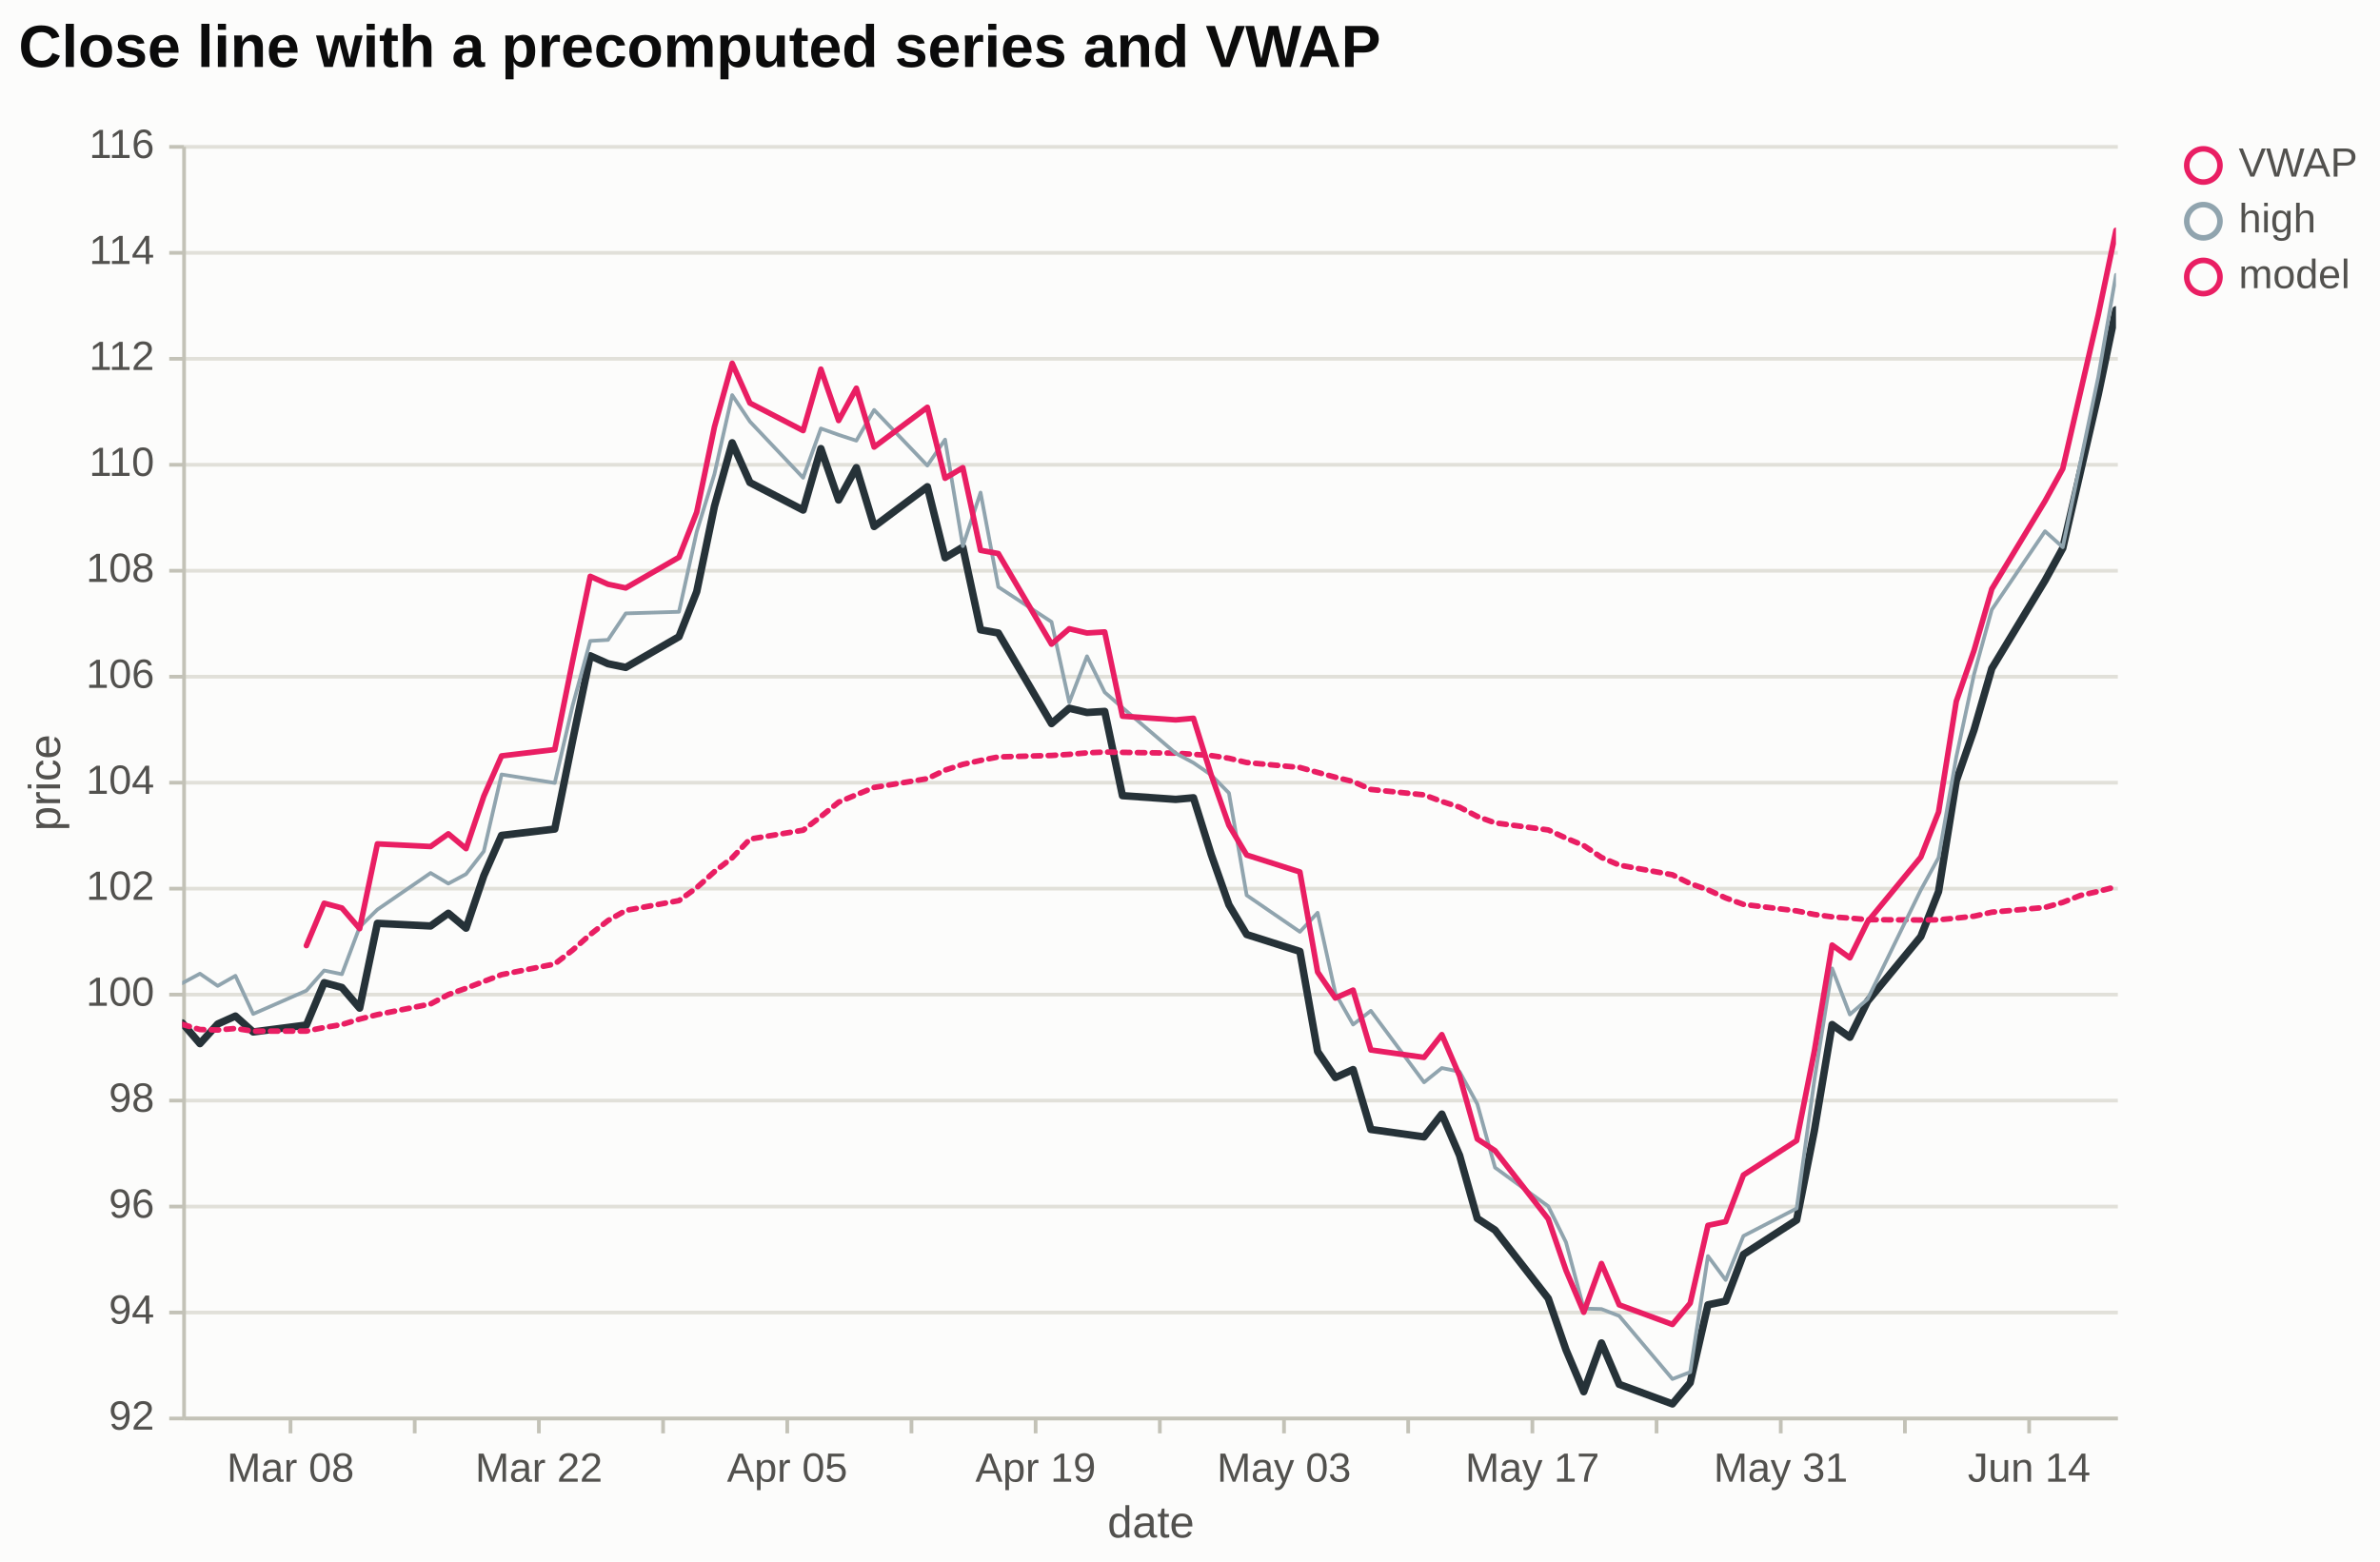
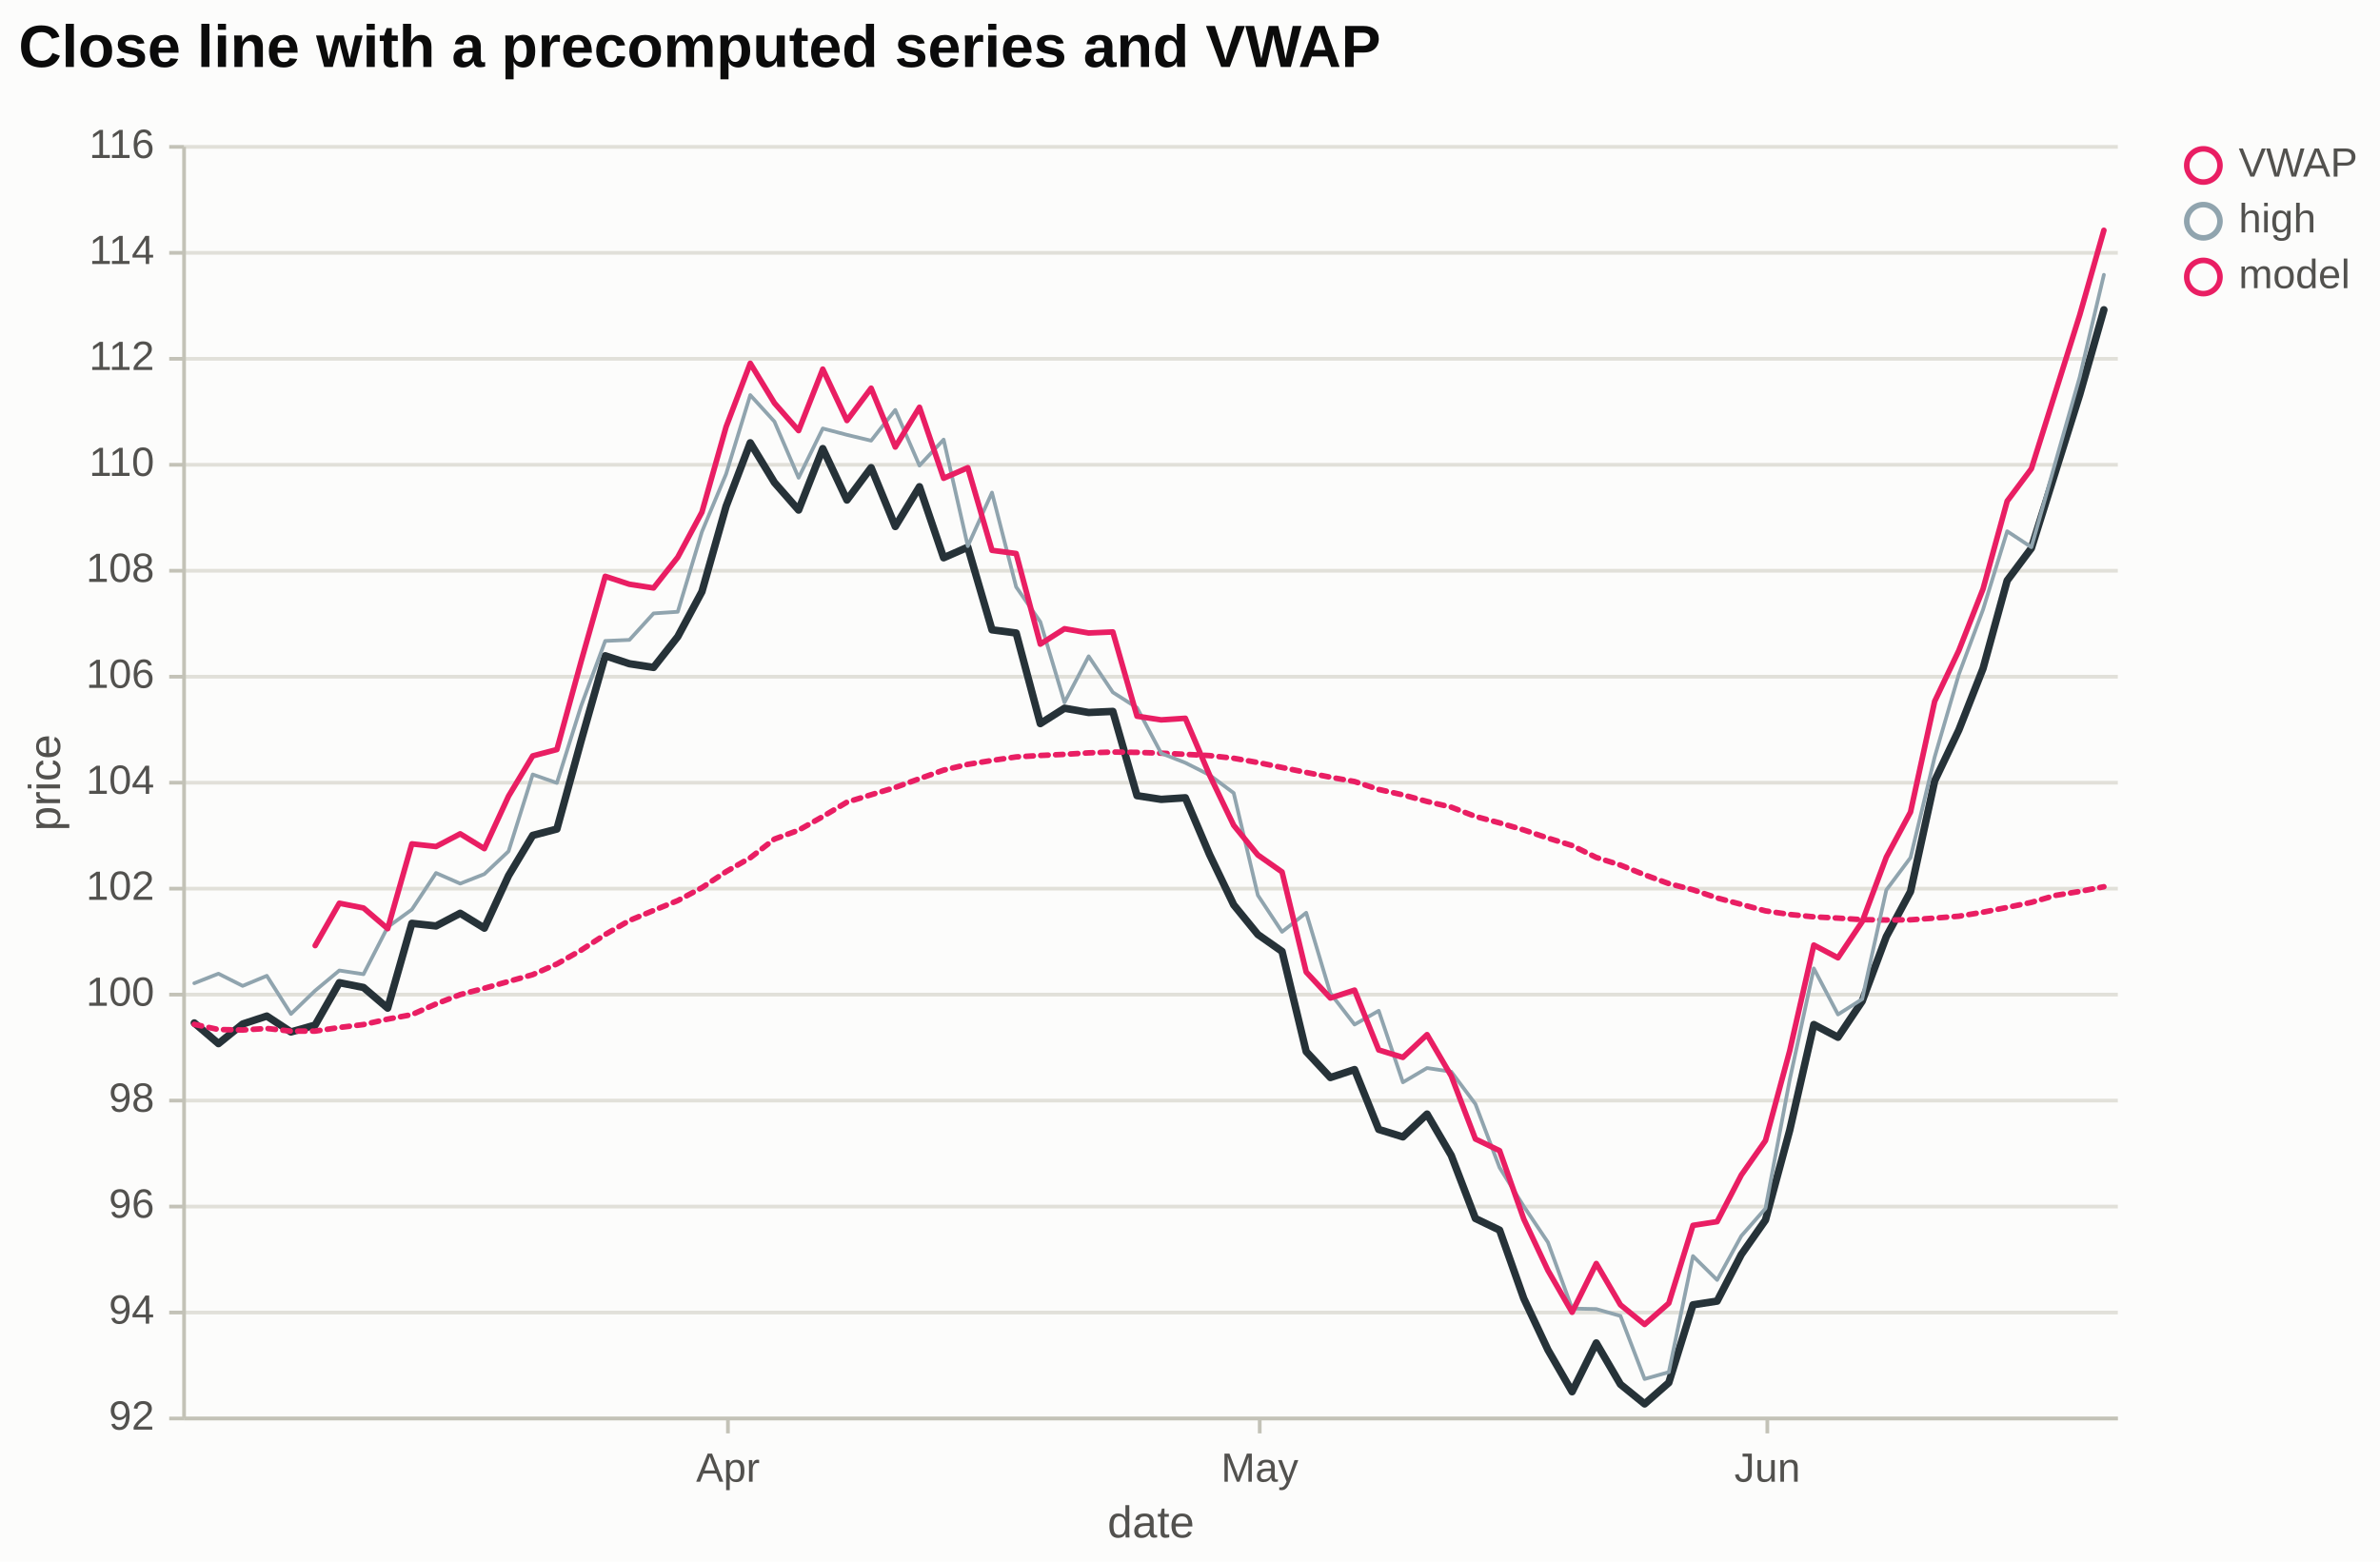
<svg xmlns="http://www.w3.org/2000/svg" width="640" height="420" viewBox="0 0 640 420" font-family="Arial, Liberation Sans, sans-serif">
  <defs>
    <clipPath id="clip-price">
      <rect x="49" y="39" width="520" height="342">
</rect>
    </clipPath>
  </defs>
  <rect width="100%" height="100%" fill="#fcfcfb">
</rect>
  <line x1="49.5" y1="381.5" x2="569.5" y2="381.5" stroke="#e1e0d9" stroke-width="1">
</line>
  <line x1="49.5" y1="353" x2="569.5" y2="353" stroke="#e1e0d9" stroke-width="1">
</line>
  <line x1="49.5" y1="324.5" x2="569.5" y2="324.5" stroke="#e1e0d9" stroke-width="1">
</line>
  <line x1="49.5" y1="296" x2="569.5" y2="296" stroke="#e1e0d9" stroke-width="1">
</line>
  <line x1="49.5" y1="267.5" x2="569.5" y2="267.5" stroke="#e1e0d9" stroke-width="1">
</line>
  <line x1="49.5" y1="239" x2="569.5" y2="239" stroke="#e1e0d9" stroke-width="1">
</line>
  <line x1="49.5" y1="210.5" x2="569.5" y2="210.5" stroke="#e1e0d9" stroke-width="1">
</line>
  <line x1="49.5" y1="182" x2="569.5" y2="182" stroke="#e1e0d9" stroke-width="1">
</line>
  <line x1="49.5" y1="153.5" x2="569.5" y2="153.5" stroke="#e1e0d9" stroke-width="1">
</line>
  <line x1="49.5" y1="125" x2="569.5" y2="125" stroke="#e1e0d9" stroke-width="1">
</line>
  <line x1="49.5" y1="96.5" x2="569.5" y2="96.5" stroke="#e1e0d9" stroke-width="1">
</line>
  <line x1="49.5" y1="68" x2="569.5" y2="68" stroke="#e1e0d9" stroke-width="1">
</line>
  <line x1="49.5" y1="39.5" x2="569.5" y2="39.5" stroke="#e1e0d9" stroke-width="1">
</line>
  <line x1="49.5" y1="381.5" x2="569.5" y2="381.5" stroke="#c3c2b7" stroke-width="1">
</line>
-   <line x1="78.12" y1="381.5" x2="78.12" y2="385.5" stroke="#c3c2b7" stroke-width="1">
+   <line x1="195.75" y1="381.5" x2="195.75" y2="385.5" stroke="#c3c2b7" stroke-width="1">
</line>
-   <text x="78.12" y="398.5" font-size="11" fill="#52514e" text-anchor="middle">Mar 08</text>
-   <line x1="111.52" y1="381.5" x2="111.52" y2="385.5" stroke="#c3c2b7" stroke-width="1">
+   <text x="195.75" y="398.5" font-size="11" fill="#52514e" text-anchor="middle">Apr</text>
+   <line x1="338.75" y1="381.5" x2="338.75" y2="385.5" stroke="#c3c2b7" stroke-width="1">
</line>
-   <line x1="144.91" y1="381.5" x2="144.91" y2="385.5" stroke="#c3c2b7" stroke-width="1">
+   <text x="338.75" y="398.5" font-size="11" fill="#52514e" text-anchor="middle">May</text>
+   <line x1="475.25" y1="381.5" x2="475.25" y2="385.5" stroke="#c3c2b7" stroke-width="1">
</line>
-   <text x="144.91" y="398.5" font-size="11" fill="#52514e" text-anchor="middle">Mar 22</text>
-   <line x1="178.31" y1="381.5" x2="178.31" y2="385.5" stroke="#c3c2b7" stroke-width="1">
- </line>
-   <line x1="211.7" y1="381.5" x2="211.7" y2="385.5" stroke="#c3c2b7" stroke-width="1">
- </line>
-   <text x="211.7" y="398.5" font-size="11" fill="#52514e" text-anchor="middle">Apr 05</text>
-   <line x1="245.1" y1="381.5" x2="245.1" y2="385.5" stroke="#c3c2b7" stroke-width="1">
- </line>
-   <line x1="278.49" y1="381.5" x2="278.49" y2="385.5" stroke="#c3c2b7" stroke-width="1">
- </line>
-   <text x="278.49" y="398.5" font-size="11" fill="#52514e" text-anchor="middle">Apr 19</text>
-   <line x1="311.89" y1="381.5" x2="311.89" y2="385.5" stroke="#c3c2b7" stroke-width="1">
- </line>
-   <line x1="345.28" y1="381.5" x2="345.28" y2="385.5" stroke="#c3c2b7" stroke-width="1">
- </line>
-   <text x="345.28" y="398.5" font-size="11" fill="#52514e" text-anchor="middle">May 03</text>
-   <line x1="378.67" y1="381.5" x2="378.67" y2="385.5" stroke="#c3c2b7" stroke-width="1">
- </line>
-   <line x1="412.07" y1="381.5" x2="412.07" y2="385.5" stroke="#c3c2b7" stroke-width="1">
- </line>
-   <text x="412.07" y="398.5" font-size="11" fill="#52514e" text-anchor="middle">May 17</text>
-   <line x1="445.46" y1="381.5" x2="445.46" y2="385.5" stroke="#c3c2b7" stroke-width="1">
- </line>
-   <line x1="478.86" y1="381.5" x2="478.86" y2="385.5" stroke="#c3c2b7" stroke-width="1">
- </line>
-   <text x="478.86" y="398.5" font-size="11" fill="#52514e" text-anchor="middle">May 31</text>
-   <line x1="512.25" y1="381.5" x2="512.25" y2="385.5" stroke="#c3c2b7" stroke-width="1">
- </line>
-   <line x1="545.65" y1="381.5" x2="545.65" y2="385.5" stroke="#c3c2b7" stroke-width="1">
- </line>
-   <text x="545.65" y="398.5" font-size="11" fill="#52514e" text-anchor="middle">Jun 14</text>
+   <text x="475.25" y="398.5" font-size="11" fill="#52514e" text-anchor="middle">Jun</text>
  <text x="309.5" y="413.5" font-size="12" fill="#52514e" font-weight="normal" text-anchor="middle">date</text>
  <line x1="49.5" y1="39.5" x2="49.5" y2="381.5" stroke="#c3c2b7" stroke-width="1">
</line>
  <line x1="45.5" y1="381.5" x2="49.5" y2="381.5" stroke="#c3c2b7" stroke-width="1">
</line>
  <text x="41.5" y="384.5" font-size="11" fill="#52514e" text-anchor="end">92</text>
  <line x1="45.5" y1="353" x2="49.5" y2="353" stroke="#c3c2b7" stroke-width="1">
</line>
  <text x="41.5" y="356" font-size="11" fill="#52514e" text-anchor="end">94</text>
  <line x1="45.5" y1="324.5" x2="49.5" y2="324.5" stroke="#c3c2b7" stroke-width="1">
</line>
  <text x="41.5" y="327.5" font-size="11" fill="#52514e" text-anchor="end">96</text>
  <line x1="45.5" y1="296" x2="49.5" y2="296" stroke="#c3c2b7" stroke-width="1">
</line>
  <text x="41.5" y="299" font-size="11" fill="#52514e" text-anchor="end">98</text>
  <line x1="45.5" y1="267.5" x2="49.5" y2="267.5" stroke="#c3c2b7" stroke-width="1">
</line>
  <text x="41.5" y="270.5" font-size="11" fill="#52514e" text-anchor="end">100</text>
  <line x1="45.5" y1="239" x2="49.5" y2="239" stroke="#c3c2b7" stroke-width="1">
</line>
  <text x="41.5" y="242" font-size="11" fill="#52514e" text-anchor="end">102</text>
  <line x1="45.5" y1="210.5" x2="49.5" y2="210.5" stroke="#c3c2b7" stroke-width="1">
</line>
  <text x="41.5" y="213.5" font-size="11" fill="#52514e" text-anchor="end">104</text>
  <line x1="45.5" y1="182" x2="49.5" y2="182" stroke="#c3c2b7" stroke-width="1">
</line>
  <text x="41.5" y="185" font-size="11" fill="#52514e" text-anchor="end">106</text>
  <line x1="45.5" y1="153.5" x2="49.5" y2="153.5" stroke="#c3c2b7" stroke-width="1">
</line>
  <text x="41.5" y="156.5" font-size="11" fill="#52514e" text-anchor="end">108</text>
  <line x1="45.5" y1="125" x2="49.5" y2="125" stroke="#c3c2b7" stroke-width="1">
</line>
  <text x="41.5" y="128" font-size="11" fill="#52514e" text-anchor="end">110</text>
  <line x1="45.5" y1="96.5" x2="49.5" y2="96.5" stroke="#c3c2b7" stroke-width="1">
</line>
  <text x="41.5" y="99.5" font-size="11" fill="#52514e" text-anchor="end">112</text>
  <line x1="45.5" y1="68" x2="49.5" y2="68" stroke="#c3c2b7" stroke-width="1">
</line>
  <text x="41.5" y="71" font-size="11" fill="#52514e" text-anchor="end">114</text>
  <line x1="45.5" y1="39.5" x2="49.5" y2="39.5" stroke="#c3c2b7" stroke-width="1">
</line>
  <text x="41.5" y="42.5" font-size="11" fill="#52514e" text-anchor="end">116</text>
  <text x="19.15" y="210.5" dy="-3" font-size="12" fill="#52514e" font-weight="normal" text-anchor="middle" transform="rotate(-90 19.15 210.5)">price</text>
  <g clip-path="url(#clip-price)">
-     <path d="M49,275.12L53.77,280.68L58.54,275.41L63.31,273.27L68.08,277.54L82.39,275.69L87.17,264.29L91.94,265.58L96.71,271.13L101.48,248.33L115.79,249.04L120.56,245.62L125.33,249.62L130.1,235.51L134.87,224.68L149.18,222.97L153.95,199.31L158.72,176.37L163.5,178.51L168.27,179.5L182.58,171.24L187.35,159.13L192.12,136.18L196.89,119.09L201.66,129.77L215.97,137.18L220.74,120.65L225.51,134.48L230.28,125.78L235.06,141.6L249.37,130.91L254.14,150.01L258.91,147.16L263.68,169.39L268.45,170.24L282.76,194.61L287.53,190.48L292.3,191.62L297.07,191.33L301.84,213.99L316.16,214.99L320.93,214.56L325.7,229.81L330.47,243.35L335.24,251.33L349.55,255.88L354.32,282.82L359.09,289.8L363.86,287.66L368.63,303.76L382.94,305.76L387.72,299.63L392.49,310.75L397.26,327.71L402.03,330.84L416.34,349.22L421.11,363.04L425.88,374.3L430.65,361.19L435.42,372.31L449.73,377.58L454.5,371.88L459.28,350.93L464.05,349.93L468.82,337.39L483.13,328.13L487.9,304.05L492.67,275.55L497.44,278.97L502.21,269.28L516.52,251.89L521.29,239.78L526.06,210L530.83,196.32L535.61,179.79L549.92,156.13L554.69,147.44L559.46,126.78L564.23,106.12L569,83.32" fill="none" stroke="#263238" stroke-width="2" stroke-linecap="round" stroke-linejoin="round">
+     <path d="M52.25,275.12L58.75,280.68L65.25,275.41L71.75,273.27L78.25,277.54L84.75,275.69L91.25,264.29L97.75,265.58L104.25,271.13L110.75,248.33L117.25,249.04L123.75,245.62L130.25,249.62L136.75,235.51L143.25,224.68L149.75,222.97L156.25,199.31L162.75,176.37L169.25,178.51L175.75,179.5L182.25,171.24L188.75,159.13L195.25,136.18L201.75,119.09L208.25,129.77L214.75,137.18L221.25,120.65L227.75,134.48L234.25,125.78L240.75,141.6L247.25,130.91L253.75,150.01L260.25,147.16L266.75,169.39L273.25,170.24L279.75,194.61L286.25,190.48L292.75,191.62L299.25,191.33L305.75,213.99L312.25,214.99L318.75,214.56L325.25,229.81L331.75,243.35L338.25,251.33L344.75,255.88L351.25,282.82L357.75,289.8L364.25,287.66L370.75,303.76L377.25,305.76L383.75,299.63L390.25,310.75L396.75,327.71L403.25,330.84L409.75,349.22L416.25,363.04L422.75,374.3L429.25,361.19L435.75,372.31L442.25,377.58L448.75,371.88L455.25,350.93L461.75,349.93L468.25,337.39L474.75,328.13L481.25,304.05L487.75,275.55L494.25,278.97L500.75,269.28L507.25,251.89L513.75,239.78L520.25,210L526.75,196.32L533.25,179.79L539.75,156.13L546.25,147.44L552.75,126.78L559.25,106.12L565.75,83.32" fill="none" stroke="#263238" stroke-width="2" stroke-linecap="round" stroke-linejoin="round">
</path>
-     <path d="M49,275.5L53.77,276.89L58.54,277.02L63.31,276.6L68.08,277.33L82.39,277.31L87.17,276.34L91.94,275.55L96.71,274.09L101.48,272.88L115.79,270.01L120.56,267.49L125.33,265.79L130.1,263.96L134.87,262.13L149.18,259.26L153.95,255.56L158.72,251.34L163.5,247.58L168.27,244.86L182.58,242.21L187.35,238.74L192.12,234.43L196.89,230.7L201.66,225.67L215.97,223.28L220.74,219.61L225.51,215.74L230.28,213.74L235.06,211.78L249.37,209.42L254.14,207.12L258.91,205.57L263.68,204.52L268.45,203.57L282.76,203.18L287.53,202.88L292.3,202.48L297.07,202.26L301.84,202.35L316.16,202.56L320.93,202.87L325.7,203.21L330.47,203.93L335.24,205.08L349.55,206.41L354.32,207.74L359.09,209.03L363.86,210.19L368.63,212.32L382.94,213.78L387.72,215.55L392.49,217.08L397.26,219.58L402.03,221.31L416.34,223.21L421.11,225.4L425.88,227.4L430.65,230.61L435.42,232.66L449.73,235.27L454.5,237.64L459.28,239.31L464.05,241.5L468.82,243.23L483.13,244.98L487.9,245.94L492.67,246.58L497.44,246.92L502.21,247.34L516.52,247.43L521.29,247.38L526.06,246.92L530.83,246.41L535.61,245.33L549.92,244.05L554.69,242.69L559.46,240.81L564.23,239.75L569,238.49" fill="none" stroke="#e91e63" stroke-width="1.5" stroke-linecap="round" stroke-linejoin="round" stroke-dasharray="2,2">
+     <path d="M52.25,275.5L58.75,276.89L65.25,277.02L71.75,276.6L78.25,277.33L84.75,277.31L91.25,276.34L97.75,275.55L104.25,274.09L110.75,272.88L117.25,270.01L123.75,267.49L130.25,265.79L136.75,263.96L143.25,262.13L149.75,259.26L156.25,255.56L162.75,251.34L169.25,247.58L175.75,244.86L182.25,242.21L188.75,238.74L195.25,234.43L201.75,230.7L208.25,225.67L214.75,223.28L221.25,219.61L227.75,215.74L234.25,213.74L240.75,211.78L247.25,209.42L253.75,207.12L260.25,205.57L266.75,204.52L273.25,203.57L279.75,203.18L286.25,202.88L292.75,202.48L299.25,202.26L305.75,202.35L312.25,202.56L318.75,202.87L325.25,203.21L331.75,203.93L338.25,205.08L344.75,206.41L351.25,207.74L357.75,209.03L364.25,210.19L370.75,212.32L377.25,213.78L383.75,215.55L390.25,217.08L396.75,219.58L403.25,221.31L409.75,223.21L416.25,225.4L422.75,227.4L429.25,230.61L435.75,232.66L442.25,235.27L448.75,237.64L455.25,239.31L461.75,241.5L468.25,243.23L474.75,244.98L481.25,245.94L487.75,246.58L494.25,246.92L500.75,247.34L507.25,247.43L513.75,247.38L520.25,246.92L526.75,246.41L533.25,245.33L539.75,244.05L546.25,242.69L552.75,240.81L559.25,239.75L565.75,238.49" fill="none" stroke="#e91e63" stroke-width="1.5" stroke-linecap="round" stroke-linejoin="round" stroke-dasharray="2,2">
</path>
-     <path d="M49,264.43L53.77,261.87L58.54,265.15L63.31,262.44L68.08,272.7L82.39,266.43L87.17,261.01L91.94,262.01L96.71,249.33L101.48,244.63L115.79,234.79L120.56,237.64L125.33,235.08L130.1,228.95L134.87,208.29L149.18,210.57L153.95,189.91L158.72,172.38L163.5,172.1L168.27,164.97L182.58,164.54L187.35,143.02L192.12,127.49L196.89,106.26L201.66,113.38L215.97,128.49L220.74,115.24L225.51,116.95L230.28,118.51L235.06,110.25L249.37,125.21L254.14,118.23L258.91,146.87L263.68,132.48L268.45,157.85L282.76,167.25L287.53,188.91L292.3,176.51L297.07,186.2L301.84,190.34L316.16,202.59L320.93,205.15L325.7,208.43L330.47,213.28L335.24,240.78L349.55,250.61L354.32,245.48L359.09,267.14L363.86,275.55L368.63,271.85L382.94,291.08L387.72,287.24L392.49,288.23L397.26,296.92L402.03,314.02L416.34,324.43L421.11,334.12L425.88,351.93L430.65,352.07L435.42,353.92L449.73,370.88L454.5,369.03L459.28,337.82L464.05,344.24L468.82,332.41L483.13,325L487.9,290.51L492.67,260.45L497.44,272.84L502.21,268.71L516.52,239.36L521.29,230.66L526.06,203.59L530.83,181.36L535.61,163.97L549.92,142.88L554.69,147.16L559.46,124.22L564.23,101.41L569,73.91" fill="none" stroke="#90a4ae" stroke-width="1" stroke-linecap="round" stroke-linejoin="round">
+     <path d="M52.25,264.43L58.75,261.87L65.25,265.15L71.75,262.44L78.25,272.7L84.75,266.43L91.25,261.01L97.75,262.01L104.25,249.33L110.75,244.63L117.25,234.79L123.75,237.64L130.25,235.08L136.75,228.95L143.25,208.29L149.75,210.57L156.25,189.91L162.75,172.38L169.25,172.1L175.75,164.97L182.25,164.54L188.75,143.02L195.25,127.49L201.75,106.26L208.25,113.38L214.75,128.49L221.25,115.24L227.75,116.95L234.25,118.51L240.75,110.25L247.25,125.21L253.75,118.23L260.25,146.87L266.75,132.48L273.25,157.85L279.75,167.25L286.25,188.91L292.75,176.51L299.25,186.2L305.75,190.34L312.25,202.59L318.75,205.15L325.25,208.43L331.75,213.28L338.25,240.78L344.75,250.61L351.25,245.48L357.75,267.14L364.25,275.55L370.75,271.85L377.25,291.08L383.75,287.24L390.25,288.23L396.75,296.92L403.25,314.02L409.75,324.43L416.25,334.12L422.75,351.93L429.25,352.07L435.75,353.92L442.25,370.88L448.75,369.03L455.25,337.82L461.75,344.24L468.25,332.41L474.75,325L481.25,290.51L487.75,260.45L494.25,272.84L500.75,268.71L507.25,239.36L513.75,230.66L520.25,203.59L526.75,181.36L533.25,163.97L539.75,142.88L546.25,147.16L552.75,124.22L559.25,101.41L565.75,73.91" fill="none" stroke="#90a4ae" stroke-width="1" stroke-linecap="round" stroke-linejoin="round">
</path>
-     <path d="M82.39,254.32L87.17,242.92L91.94,244.2L96.71,249.76L101.48,226.96L115.79,227.67L120.56,224.25L125.33,228.24L130.1,214.13L134.87,203.3L149.18,201.59L153.95,177.94L158.72,155L163.5,157.13L168.27,158.13L182.58,149.87L187.35,137.75L192.12,114.81L196.89,97.71L201.66,108.4L215.97,115.81L220.74,99.28L225.51,113.1L230.28,104.41L235.06,120.23L249.37,109.54L254.14,128.63L258.91,125.78L263.68,148.01L268.45,148.87L282.76,173.24L287.53,169.1L292.3,170.24L297.07,169.96L301.84,192.62L316.16,193.61L320.93,193.18L325.7,208.43L330.47,221.97L335.24,229.95L349.55,234.51L354.32,261.44L359.09,268.42L363.86,266.29L368.63,282.39L382.94,284.38L387.72,278.26L392.49,289.37L397.26,306.33L402.03,309.47L416.34,327.85L421.11,341.67L425.88,352.93L430.65,339.82L435.42,350.93L449.73,356.21L454.5,350.5L459.28,329.56L464.05,328.56L468.82,316.02L483.13,306.76L487.9,282.67L492.67,254.17L497.44,257.6L502.21,247.9L516.52,230.52L521.29,218.41L526.06,188.62L530.83,174.95L535.61,158.41L549.92,134.76L554.69,126.07L559.46,105.4L564.23,84.74L569,61.94" fill="none" stroke="#e91e63" stroke-width="1.5" stroke-linecap="round" stroke-linejoin="round">
+     <path d="M84.75,254.32L91.25,242.92L97.75,244.2L104.25,249.76L110.75,226.96L117.25,227.67L123.75,224.25L130.25,228.24L136.75,214.13L143.25,203.3L149.75,201.59L156.25,177.94L162.75,155L169.25,157.13L175.75,158.13L182.25,149.87L188.75,137.75L195.25,114.81L201.75,97.71L208.25,108.4L214.75,115.81L221.25,99.28L227.75,113.1L234.25,104.41L240.75,120.23L247.25,109.54L253.75,128.63L260.25,125.78L266.75,148.01L273.25,148.87L279.75,173.24L286.25,169.1L292.75,170.24L299.25,169.96L305.75,192.62L312.25,193.61L318.75,193.18L325.25,208.43L331.75,221.97L338.25,229.95L344.75,234.51L351.25,261.44L357.75,268.42L364.25,266.29L370.75,282.39L377.25,284.38L383.75,278.26L390.25,289.37L396.75,306.33L403.25,309.47L409.75,327.85L416.25,341.67L422.75,352.93L429.25,339.82L435.75,350.93L442.25,356.21L448.75,350.5L455.25,329.56L461.75,328.56L468.25,316.02L474.75,306.76L481.25,282.67L487.75,254.17L494.25,257.6L500.75,247.9L507.25,230.52L513.75,218.41L520.25,188.62L526.75,174.95L533.25,158.41L539.75,134.76L546.25,126.07L552.75,105.4L559.25,84.74L565.75,61.94" fill="none" stroke="#e91e63" stroke-width="1.5" stroke-linecap="round" stroke-linejoin="round">
</path>
  </g>
  <circle cx="592.5" cy="44.5" r="4.47" fill="transparent" stroke="#e91e63" stroke-width="1.5">
</circle>
  <text x="602" y="47.5" font-size="11" fill="#52514e" text-anchor="start">VWAP</text>
  <circle cx="592.5" cy="59.5" r="4.47" fill="transparent" stroke="#90a4ae" stroke-width="1.5">
</circle>
  <text x="602" y="62.5" font-size="11" fill="#52514e" text-anchor="start">high</text>
  <circle cx="592.5" cy="74.5" r="4.47" fill="transparent" stroke="#e91e63" stroke-width="1.5">
</circle>
  <text x="602" y="77.5" font-size="11" fill="#52514e" text-anchor="start">model</text>
  <text x="5" y="18" font-size="16" fill="#0b0b0b" font-weight="600" text-anchor="start">Close line with a precomputed series and VWAP</text>
</svg>
